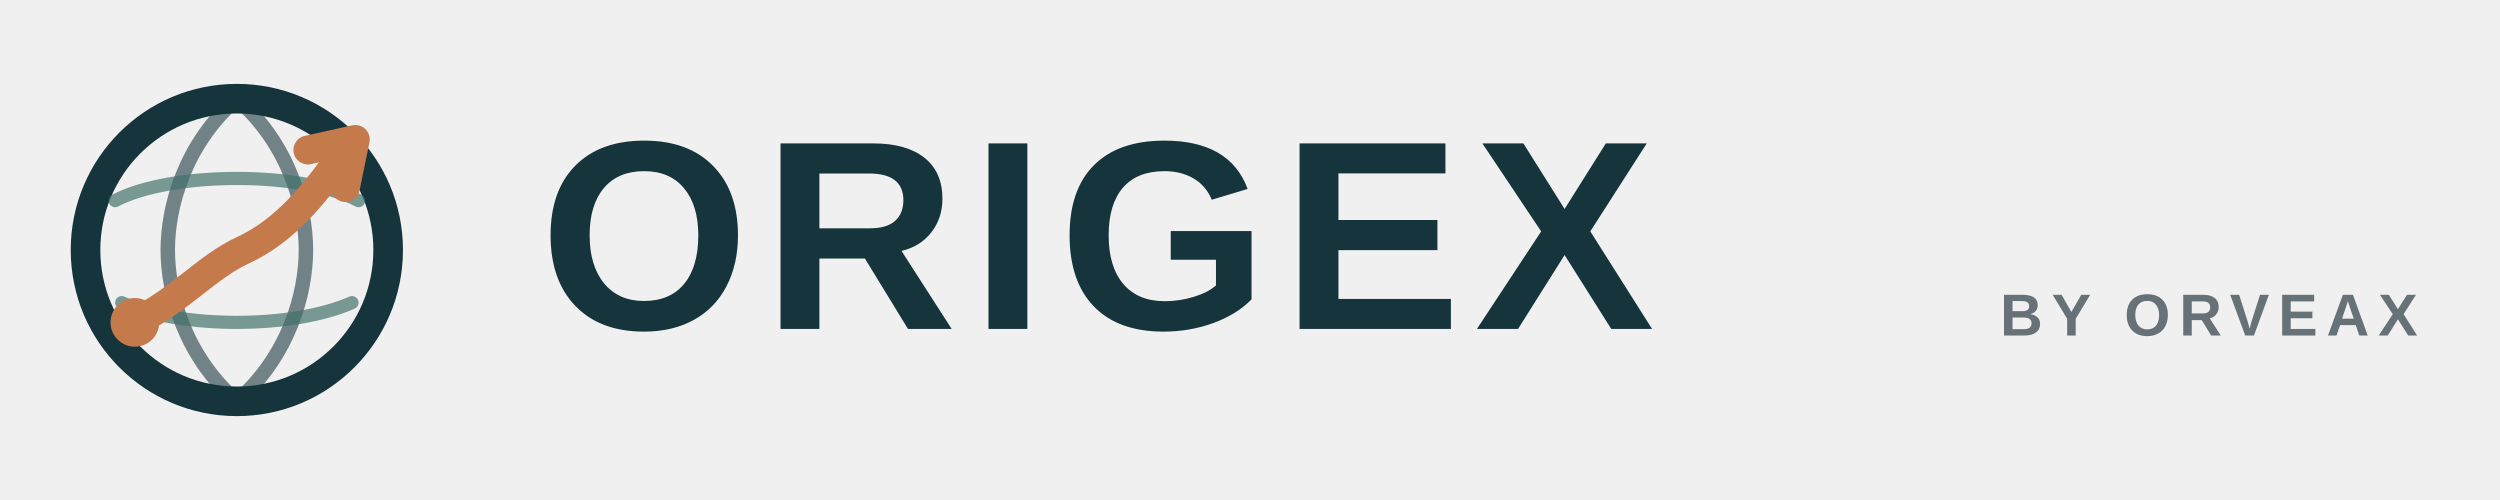
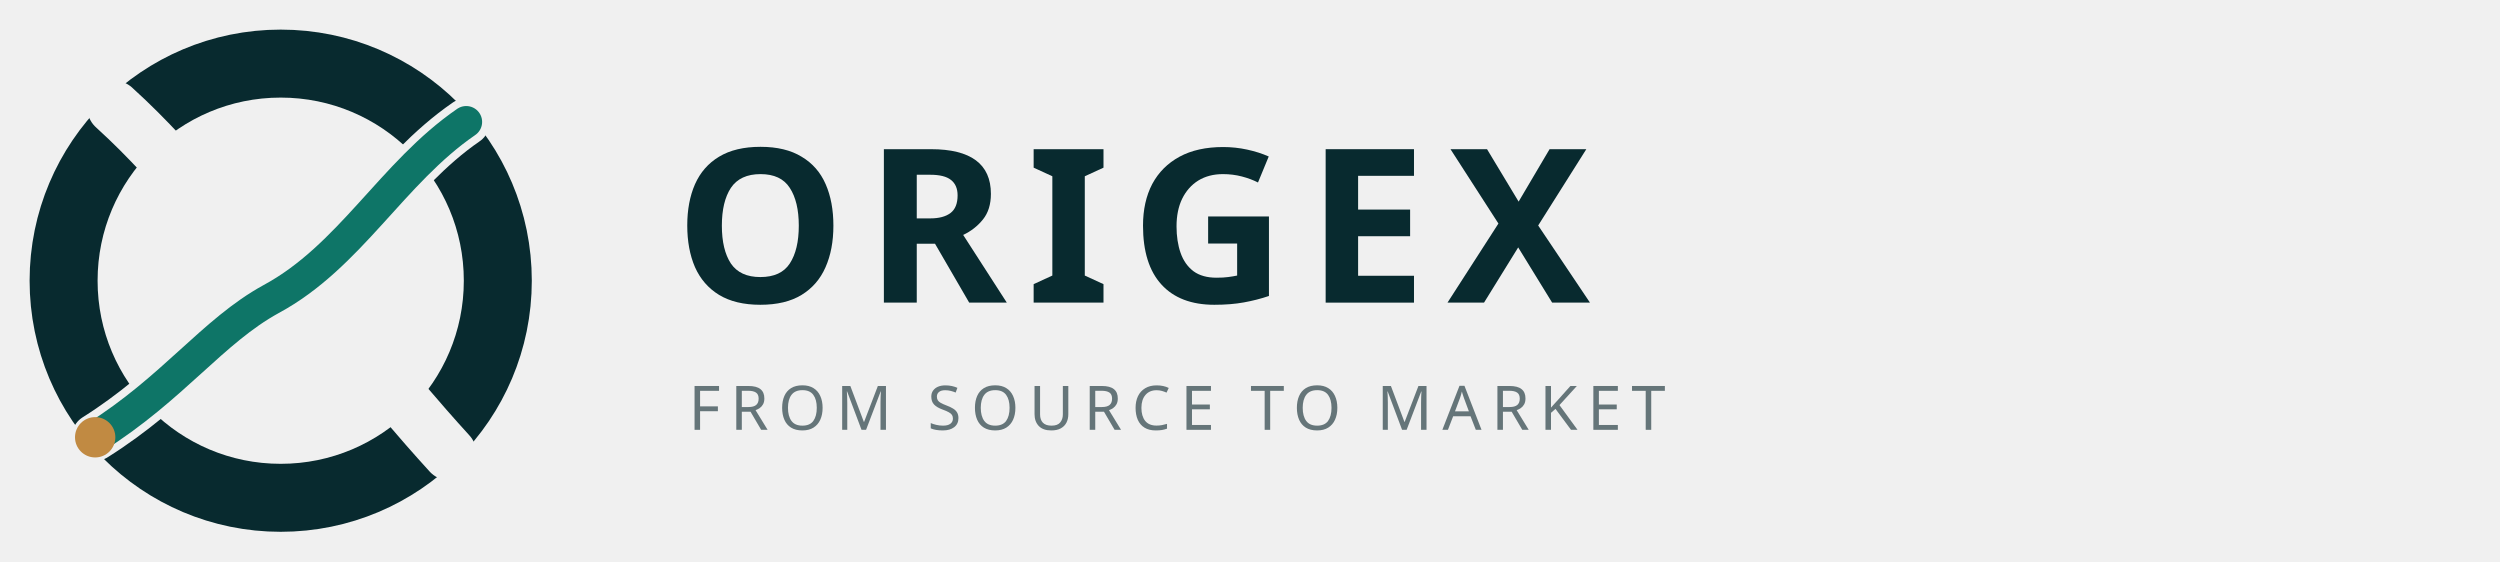
- <svg xmlns="http://www.w3.org/2000/svg" viewBox="0 0 380 76" role="img" aria-labelledby="title desc">
-   <g transform="translate(4 6)">
-     <g fill="none" stroke-linecap="round" stroke-linejoin="round">
-       <circle cx="32" cy="32" r="23" stroke="#15343B" stroke-width="4.5" />
-       <path d="M32 9c-8 7-10.5 16.5-10.5 23S24 48 32 55c8-7 10.5-16.5 10.5-23S40 16 32 9Z" stroke="#15343B" stroke-width="2.2" opacity=".58" />
-       <path d="M13.5 24.5C22 20 42 20 50.5 24.5M14.5 40c9 4 26 4 35 0" stroke="#3F6F68" stroke-width="2" opacity=".68" />
-       <path d="M16.5 43C23.5 39.5 27.5 34.5 33 32c6-2.8 10.8-8.1 16-16" stroke="#C47A4A" stroke-width="4.4" />
-       <path d="M42.8 16.8 50 15.2 48.5 22.5" stroke="#C47A4A" stroke-width="4.4" />
-     </g>
-     <circle cx="16.5" cy="43" r="3.7" fill="#C47A4A" />
+ <svg xmlns="http://www.w3.org/2000/svg" viewBox="0 0 570 128" role="img" aria-label="ORIGEX From Source to Market" version="1.1" id="svg23">
+   <defs id="defs27" />
+   <g>
+     <defs>
+       <mask id="v12-origex-logo-en-color-svg" maskUnits="userSpaceOnUse" x="0" y="0" width="128" height="128">
+         <rect width="128" height="128" fill="white" />
+         <path d="M26 24.5C42.2 39.2 49.8 52.2 63.3 62.3C77.6 72.7 87.5 87 102.5 103.4" fill="none" stroke="black" stroke-width="12.25" stroke-linecap="round" />
+         <path d="M21.7 99.7C39.5 88.5 48.5 75.5 61.8 68.2C79.8 58.5 89.4 39.4 106.3 27.8" fill="none" stroke="black" stroke-width="10.75" stroke-linecap="round" />
+       </mask>
+     </defs>
+     <circle cx="64" cy="64" r="49.5" fill="none" stroke="#082A2F" stroke-width="15.5" mask="url(#v12-origex-logo-en-color-svg)" />
+     <path d="M21.7 99.7C39.5 88.5 48.5 75.5 61.8 68.2C79.8 58.5 89.4 39.4 106.3 27.8" fill="none" stroke="#0E7567" stroke-width="7.25" stroke-linecap="round" />
+     <circle cx="21.7" cy="99.7" r="4.6" fill="#C18A42" />
  </g>
-   <text x="82" y="50" fill="#15343B" font-family="Manrope, Arial, sans-serif" font-size="41" font-weight="800" letter-spacing="2">ORIGEX</text>
-   <text x="304" y="51" fill="#667278" font-family="Manrope, Arial, sans-serif" font-size="9" font-weight="700" letter-spacing="1.35">BY ORVEAX</text>
+   <g aria-label="ORIGEX" id="text19" style="font-weight:700;font-size:49px;font-family:'Noto Sans';letter-spacing:4.6;fill:#082a2f">
+     <path d="m 190.015,51.458 q 0,5.439 -1.813,9.506 -1.764,4.018 -5.439,6.272 -3.675,2.254 -9.408,2.254 -5.684,0 -9.408,-2.254 -3.675,-2.254 -5.488,-6.321 -1.764,-4.067 -1.764,-9.506 0,-5.39 1.764,-9.408 1.813,-4.067 5.488,-6.272 3.724,-2.254 9.457,-2.254 5.684,0 9.359,2.254 3.724,2.205 5.488,6.272 1.764,4.018 1.764,9.457 z m -25.431,0 q 0,5.488 2.058,8.624 2.107,3.087 6.713,3.087 4.704,0 6.713,-3.087 2.058,-3.136 2.058,-8.624 0,-5.488 -2.058,-8.624 -2.009,-3.136 -6.664,-3.136 -4.655,0 -6.762,3.136 -2.058,3.136 -2.058,8.624 z" id="path31" />
+     <path d="m 212.255,34.014 q 13.671,0 13.671,10.192 0,3.577 -1.813,5.831 -1.813,2.254 -4.508,3.528 l 9.947,15.435 h -8.575 l -7.791,-13.426 h -4.165 V 69 h -7.497 V 34.014 Z m -0.147,5.831 h -3.087 v 9.947 h 3.087 q 2.989,0 4.606,-1.225 1.617,-1.225 1.617,-4.018 0,-2.352 -1.519,-3.528 -1.47,-1.176 -4.704,-1.176 z" id="path33" />
+     <path d="m 251.596,69 h -15.925 v -4.214 l 4.263,-1.96 V 40.188 l -4.263,-1.96 v -4.214 h 15.925 v 4.214 l -4.263,1.96 v 22.638 l 4.263,1.96 z" id="path35" />
+     <path d="m 275.453,49.351 h 13.867 v 18.13 q -2.744,0.931 -5.733,1.47 -2.94,0.539 -6.713,0.539 -7.84,0 -12.054,-4.606 -4.214,-4.606 -4.214,-13.426 0,-5.488 2.107,-9.506 2.156,-4.018 6.223,-6.223 4.067,-2.205 9.947,-2.205 2.793,0 5.488,0.588 2.695,0.588 4.9,1.568 l -2.45,5.929 q -1.617,-0.833 -3.675,-1.372 -2.058,-0.539 -4.312,-0.539 -3.234,0 -5.635,1.47 -2.352,1.47 -3.675,4.165 -1.274,2.646 -1.274,6.272 0,3.43 0.931,6.076 0.931,2.646 2.94,4.165 2.009,1.47 5.243,1.47 1.568,0 2.646,-0.147 1.127,-0.147 2.058,-0.343 v -7.301 h -6.615 z" id="path37" />
+     <path d="m 322.389,69 h -20.139 V 34.014 h 20.139 v 6.076 h -12.74 v 7.693 h 11.858 v 6.076 h -11.858 v 9.016 h 12.74 z" id="path39" />
+     <path d="m 362.514,69 h -8.624 l -7.742,-12.593 -7.791,12.593 h -8.33 l 11.613,-18.032 -10.927,-16.954 h 8.33 l 7.203,11.956 7.056,-11.956 h 8.379 l -10.976,17.395 z" id="path41" />
+   </g>
+   <g aria-label="FROM SOURCE TO MARKET" id="text21" style="font-size:14px;font-family:'Noto Sans';letter-spacing:2.25;fill:#657579">
+     <path d="m 159.618,98 h -1.26 v -9.996 h 5.586 v 1.106 h -4.326 v 3.542 h 4.06 v 1.106 h -4.06 z" id="path44" />
+     <path d="m 170.632,88.004 q 1.862,0 2.744,0.714 0.896,0.7 0.896,2.128 0,0.798 -0.294,1.33 -0.294,0.532 -0.756,0.854 -0.448,0.308 -0.952,0.49 l 2.744,4.48 h -1.47 l -2.422,-4.13 h -1.988 V 98 h -1.26 v -9.996 z m -0.07,1.092 h -1.428 v 3.71 h 1.498 q 1.218,0 1.778,-0.476 0.56,-0.49 0.56,-1.428 0,-0.98 -0.588,-1.386 -0.588,-0.42 -1.82,-0.42 z" id="path46" />
+     <path d="m 187.554,92.988 q 0,1.554 -0.532,2.716 -0.518,1.148 -1.54,1.792 -1.022,0.644 -2.534,0.644 -1.554,0 -2.59,-0.644 -1.022,-0.644 -1.526,-1.806 -0.504,-1.162 -0.504,-2.716 0,-1.54 0.504,-2.688 0.504,-1.148 1.526,-1.792 1.036,-0.644 2.604,-0.644 1.498,0 2.52,0.644 1.022,0.63 1.54,1.792 0.532,1.148 0.532,2.702 z m -7.896,0 q 0,1.89 0.798,2.982 0.798,1.078 2.492,1.078 1.708,0 2.492,-1.078 0.784,-1.092 0.784,-2.982 0,-1.89 -0.784,-2.954 -0.784,-1.078 -2.478,-1.078 -1.694,0 -2.506,1.078 -0.798,1.064 -0.798,2.954 z" id="path48" />
+     <path d="m 196.426,98 -3.29,-8.764 h -0.056 q 0.042,0.434 0.07,1.176 0.028,0.728 0.028,1.526 V 98 h -1.162 v -9.996 h 1.862 l 3.08,8.19 h 0.056 l 3.136,-8.19 h 1.848 V 98 h -1.246 v -6.146 q 0,-0.728 0.028,-1.442 0.042,-0.714 0.07,-1.162 h -0.056 l -3.332,8.75 z" id="path50" />
+     <path d="m 218.524,95.326 q 0,1.33 -0.966,2.072 -0.966,0.742 -2.604,0.742 -0.84,0 -1.554,-0.126 -0.714,-0.126 -1.19,-0.35 V 96.46 q 0.504,0.224 1.246,0.406 0.756,0.182 1.554,0.182 1.12,0 1.68,-0.434 0.574,-0.434 0.574,-1.176 0,-0.49 -0.21,-0.826 -0.21,-0.336 -0.728,-0.616 -0.504,-0.294 -1.414,-0.616 -1.274,-0.462 -1.932,-1.134 -0.644,-0.672 -0.644,-1.834 0,-0.798 0.406,-1.358 0.406,-0.574 1.12,-0.882 0.728,-0.308 1.666,-0.308 0.826,0 1.512,0.154 0.686,0.154 1.246,0.406 l -0.392,1.078 q -0.518,-0.224 -1.134,-0.378 -0.602,-0.154 -1.26,-0.154 -0.938,0 -1.414,0.406 -0.476,0.392 -0.476,1.05 0,0.504 0.21,0.84 0.21,0.336 0.686,0.602 0.476,0.266 1.288,0.574 0.882,0.322 1.484,0.7 0.616,0.364 0.924,0.882 0.322,0.518 0.322,1.302 z" id="path52" />
+     <path d="m 231.512,92.988 q 0,1.554 -0.532,2.716 -0.518,1.148 -1.54,1.792 -1.022,0.644 -2.534,0.644 -1.554,0 -2.59,-0.644 -1.022,-0.644 -1.526,-1.806 -0.504,-1.162 -0.504,-2.716 0,-1.54 0.504,-2.688 0.504,-1.148 1.526,-1.792 1.036,-0.644 2.604,-0.644 1.498,0 2.52,0.644 1.022,0.63 1.54,1.792 0.532,1.148 0.532,2.702 z m -7.896,0 q 0,1.89 0.798,2.982 0.798,1.078 2.492,1.078 1.708,0 2.492,-1.078 0.784,-1.092 0.784,-2.982 0,-1.89 -0.784,-2.954 -0.784,-1.078 -2.478,-1.078 -1.694,0 -2.506,1.078 -0.798,1.064 -0.798,2.954 z" id="path54" />
+     <path d="m 243.576,94.472 q 0,1.036 -0.42,1.876 -0.42,0.826 -1.288,1.316 -0.854,0.476 -2.184,0.476 -1.862,0 -2.842,-1.008 -0.966,-1.022 -0.966,-2.688 v -6.44 h 1.26 v 6.482 q 0,1.218 0.644,1.89 0.658,0.672 1.974,0.672 1.358,0 1.96,-0.714 0.616,-0.728 0.616,-1.862 v -6.468 h 1.246 z" id="path56" />
+     <path d="m 251.216,88.004 q 1.862,0 2.744,0.714 0.896,0.7 0.896,2.128 0,0.798 -0.294,1.33 -0.294,0.532 -0.756,0.854 -0.448,0.308 -0.952,0.49 l 2.744,4.48 h -1.47 l -2.422,-4.13 h -1.988 V 98 h -1.26 v -9.996 z m -0.07,1.092 h -1.428 v 3.71 h 1.498 q 1.218,0 1.778,-0.476 0.56,-0.49 0.56,-1.428 0,-0.98 -0.588,-1.386 -0.588,-0.42 -1.82,-0.42 z" id="path58" />
+     <path d="m 263.7,88.97 q -1.61,0 -2.534,1.078 -0.924,1.078 -0.924,2.954 0,1.862 0.854,2.954 0.868,1.078 2.59,1.078 0.658,0 1.246,-0.112 0.588,-0.112 1.148,-0.28 v 1.092 q -0.56,0.21 -1.162,0.308 -0.588,0.098 -1.414,0.098 -1.526,0 -2.548,-0.63 -1.022,-0.63 -1.54,-1.792 -0.504,-1.162 -0.504,-2.73 0,-1.512 0.546,-2.66 0.56,-1.162 1.638,-1.806 1.078,-0.658 2.618,-0.658 1.582,0 2.758,0.588 l -0.504,1.064 q -0.462,-0.21 -1.036,-0.378 -0.56,-0.168 -1.232,-0.168 z" id="path60" />
+     <path d="m 276.1,98 h -5.586 v -9.996 h 5.586 v 1.106 h -4.326 v 3.122 h 4.074 v 1.092 h -4.074 v 3.57 h 4.326 z" id="path62" />
+     <path d="m 289.602,98 h -1.26 v -8.89 h -3.122 v -1.106 h 7.49 v 1.106 h -3.108 z" id="path64" />
+     <path d="m 304.914,92.988 q 0,1.554 -0.532,2.716 -0.518,1.148 -1.54,1.792 -1.022,0.644 -2.534,0.644 -1.554,0 -2.59,-0.644 -1.022,-0.644 -1.526,-1.806 -0.504,-1.162 -0.504,-2.716 0,-1.54 0.504,-2.688 0.504,-1.148 1.526,-1.792 1.036,-0.644 2.604,-0.644 1.498,0 2.52,0.644 1.022,0.63 1.54,1.792 0.532,1.148 0.532,2.702 z m -7.896,0 q 0,1.89 0.798,2.982 0.798,1.078 2.492,1.078 1.708,0 2.492,-1.078 0.784,-1.092 0.784,-2.982 0,-1.89 -0.784,-2.954 -0.784,-1.078 -2.478,-1.078 -1.694,0 -2.506,1.078 -0.798,1.064 -0.798,2.954 z" id="path66" />
+     <path d="m 319.676,98 -3.29,-8.764 h -0.056 q 0.042,0.434 0.07,1.176 0.028,0.728 0.028,1.526 V 98 h -1.162 v -9.996 h 1.862 l 3.08,8.19 h 0.056 l 3.136,-8.19 h 1.848 V 98 h -1.246 v -6.146 q 0,-0.728 0.028,-1.442 0.042,-0.714 0.07,-1.162 h -0.056 l -3.332,8.75 z" id="path68" />
+     <path d="m 336.486,98 -1.204,-3.094 h -3.962 l -1.19,3.094 h -1.274 l 3.906,-10.038 h 1.134 l 3.892,10.038 z m -2.702,-7.238 q -0.042,-0.112 -0.14,-0.406 -0.098,-0.294 -0.196,-0.602 -0.084,-0.322 -0.14,-0.49 -0.098,0.434 -0.224,0.854 -0.126,0.406 -0.21,0.644 l -1.134,3.024 h 3.164 z" id="path70" />
+     <path d="m 344.168,88.004 q 1.862,0 2.744,0.714 0.896,0.7 0.896,2.128 0,0.798 -0.294,1.33 -0.294,0.532 -0.756,0.854 -0.448,0.308 -0.952,0.49 l 2.744,4.48 h -1.47 l -2.422,-4.13 h -1.988 V 98 h -1.26 v -9.996 z m -0.07,1.092 h -1.428 v 3.71 h 1.498 q 1.218,0 1.778,-0.476 0.56,-0.49 0.56,-1.428 0,-0.98 -0.588,-1.386 -0.588,-0.42 -1.82,-0.42 z" id="path72" />
+     <path d="m 359.676,98 h -1.484 l -3.542,-4.774 -1.022,0.896 V 98 h -1.26 v -9.996 h 1.26 v 4.928 q 0.42,-0.476 0.854,-0.952 0.434,-0.476 0.868,-0.952 l 2.702,-3.024 h 1.47 l -3.962,4.354 z" id="path74" />
+     <path d="m 368.87,98 h -5.586 v -9.996 h 5.586 v 1.106 h -4.326 v 3.122 h 4.074 v 1.092 h -4.074 v 3.57 h 4.326 z" id="path76" />
+     <path d="m 376.482,98 h -1.26 v -8.89 h -3.122 v -1.106 h 7.49 v 1.106 h -3.108 z" id="path78" />
+   </g>
</svg>
